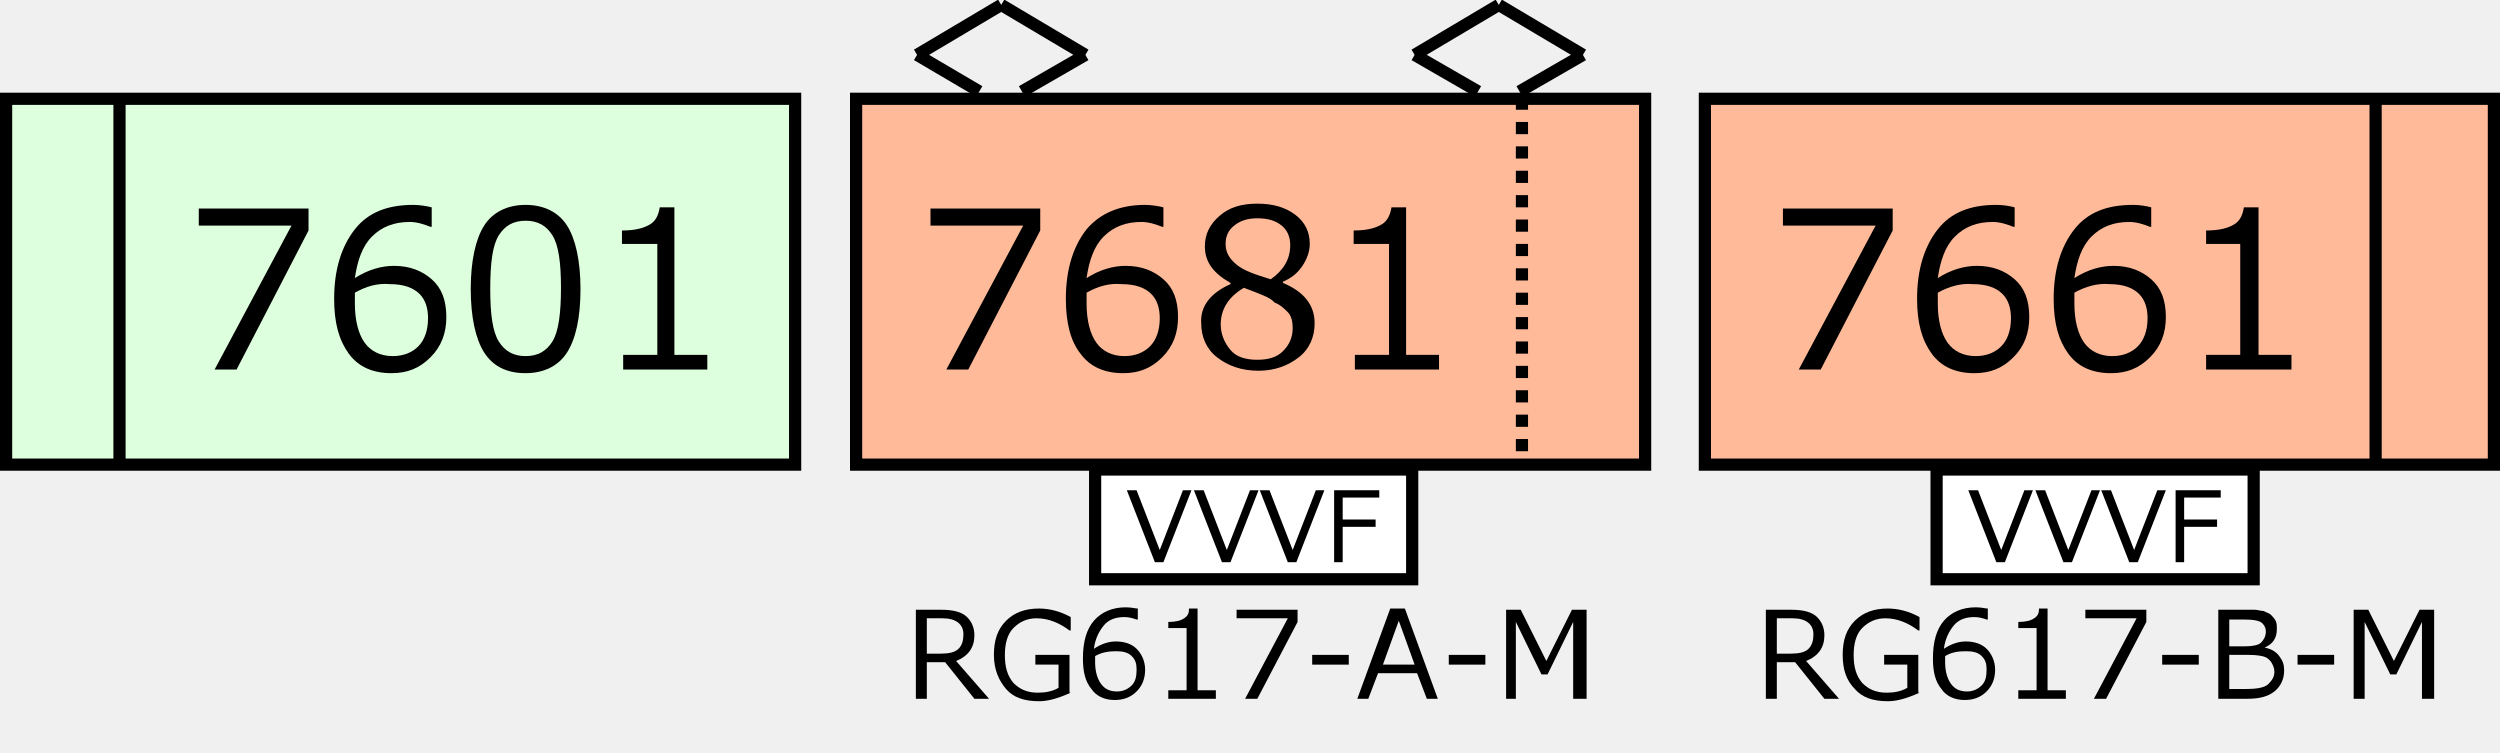
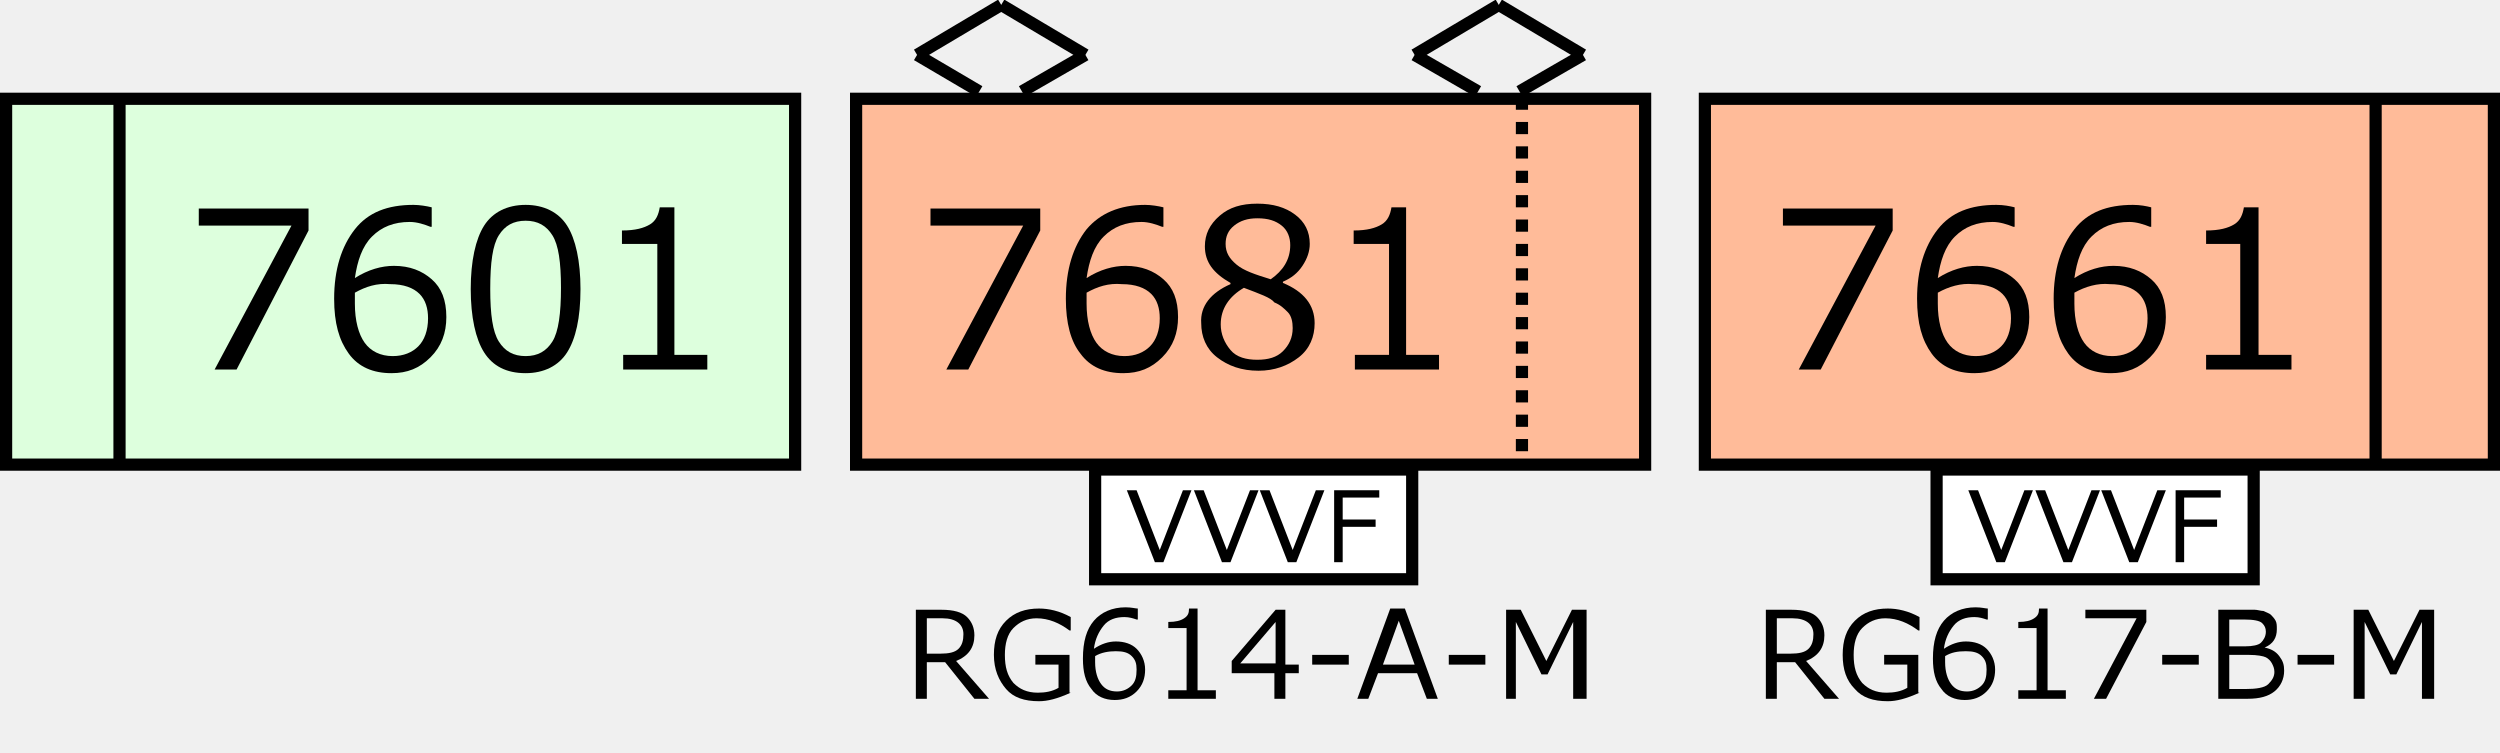
<svg xmlns="http://www.w3.org/2000/svg" version="1.1" id="レイヤー_1" x="0px" y="0px" width="205px" height="61.7px" viewBox="0 0 205 61.7" style="enable-background:new 0 0 205 61.7;" xml:space="preserve">
  <style type="text/css">

	.st0{fill:#FFFFFF;stroke:#000000;stroke-miterlimit:10;}
	.st1{fill:none;stroke:#000000;stroke-miterlimit:10;stroke-dasharray:1,1;}
	.st2{fill:none;stroke:#000000;stroke-miterlimit:10;}
	.st3{fill:none;}
	.st4{fill:#FFBB99;stroke:#000000;stroke-miterlimit:10;}
	.st5{fill:#DDFFDD;stroke:#000000;stroke-miterlimit:10;}

</style>
  <line class="st2" x1="82.1" y1="0.4" x2="75.2" y2="4.5" />
  <line class="st2" x1="82.1" y1="0.4" x2="89" y2="4.5" />
  <line class="st2" x1="89" y1="4.5" x2="83.8" y2="7.5" />
  <line class="st2" x1="75.2" y1="4.5" x2="80.3" y2="7.5" />
  <rect x="70.2" y="8.1" class="st4" width="64.7" height="30" />
  <g>
    <rect x="70.2" y="14.5" class="st3" width="54.7" height="17.2" />
    <path d="M85.3,18.9l-5.9,11.4h-1.8l6.3-11.8h-7.6v-1.4h9V18.9z" />
    <path d="M95.4,17v1.6h-0.1c-0.5-0.2-1.1-0.4-1.7-0.4c-1.3,0-2.3,0.4-3.1,1.2s-1.2,2-1.4,3.4c1.1-0.7,2.2-1,3.2-1   c1.3,0,2.3,0.4,3.1,1.1c0.8,0.7,1.2,1.7,1.2,3.1c0,1.3-0.4,2.4-1.3,3.3s-1.9,1.3-3.2,1.3c-1.5,0-2.7-0.5-3.5-1.6   c-0.8-1-1.2-2.5-1.2-4.5c0-2.4,0.6-4.3,1.7-5.7c1.1-1.3,2.7-2,4.8-2C94.4,16.8,95,16.9,95.4,17z M89.1,24c0,0.5,0,0.8,0,0.9   c0,1.4,0.3,2.5,0.8,3.2s1.3,1.1,2.3,1.1c0.9,0,1.6-0.3,2.1-0.8s0.8-1.3,0.8-2.3c0-0.8-0.2-1.5-0.7-2s-1.3-0.8-2.4-0.8   C90.9,23.2,90,23.5,89.1,24z" />
    <path d="M100.9,23.3v-0.1c-1.4-0.8-2.1-1.7-2.1-3c0-1,0.4-1.8,1.2-2.5s1.8-1,3.1-1c1.3,0,2.3,0.3,3.1,0.9s1.2,1.4,1.2,2.4   c0,0.6-0.2,1.2-0.6,1.8c-0.4,0.6-0.9,1-1.6,1.3v0.1c1.7,0.7,2.6,1.8,2.6,3.3c0,1.1-0.4,2.1-1.3,2.8s-2,1.1-3.3,1.1   c-1.4,0-2.5-0.4-3.4-1.1s-1.3-1.7-1.3-2.8C98.4,25.1,99.3,24,100.9,23.3z M102,23.6c-1.2,0.7-1.9,1.7-1.9,3c0,0.8,0.3,1.5,0.8,2.1   s1.3,0.8,2.2,0.8c0.9,0,1.6-0.2,2.1-0.7s0.8-1.1,0.8-1.9c0-0.5-0.1-1-0.4-1.3s-0.6-0.6-1.1-0.8C104.2,24.4,103.3,24.1,102,23.6z    M105.8,20.1c0-0.6-0.2-1.2-0.7-1.6s-1.1-0.6-2-0.6c-0.8,0-1.4,0.2-1.9,0.6c-0.5,0.4-0.7,0.9-0.7,1.5c0,0.7,0.3,1.2,0.9,1.7   s1.5,0.8,2.8,1.2C105.2,22.2,105.8,21.3,105.8,20.1z" />
    <path d="M118.1,30.3h-7v-1.2h2.8V20H111v-1.1c1.1,0,1.8-0.2,2.3-0.5s0.7-0.8,0.8-1.4h1.2v12.1h2.7V30.3z" />
  </g>
  <line class="st2" x1="122.9" y1="0.4" x2="116" y2="4.5" />
  <line class="st2" x1="122.9" y1="0.4" x2="129.8" y2="4.5" />
  <line class="st2" x1="129.8" y1="4.5" x2="124.6" y2="7.5" />
  <line class="st2" x1="116" y1="4.5" x2="121.2" y2="7.5" />
  <rect x="139.8" y="8.1" class="st4" width="64.7" height="30" />
  <g>
    <rect x="139.8" y="14.5" class="st3" width="55" height="17.2" />
    <path d="M155.2,18.9l-5.9,11.4h-1.8l6.3-11.8h-7.6v-1.4h9V18.9z" />
    <path d="M165.2,17v1.6h-0.1c-0.5-0.2-1.1-0.4-1.7-0.4c-1.3,0-2.3,0.4-3.1,1.2s-1.2,2-1.4,3.4c1.1-0.7,2.2-1,3.2-1   c1.3,0,2.3,0.4,3.1,1.1s1.2,1.7,1.2,3.1c0,1.3-0.4,2.4-1.3,3.3s-1.9,1.3-3.2,1.3c-1.5,0-2.7-0.5-3.5-1.6s-1.2-2.5-1.2-4.5   c0-2.4,0.6-4.3,1.7-5.7s2.7-2,4.8-2C164.3,16.8,164.8,16.9,165.2,17z M158.9,24c0,0.5,0,0.8,0,0.9c0,1.4,0.3,2.5,0.8,3.2   s1.3,1.1,2.3,1.1c0.9,0,1.6-0.3,2.1-0.8s0.8-1.3,0.8-2.3c0-0.8-0.2-1.5-0.7-2s-1.3-0.8-2.4-0.8C160.8,23.2,159.8,23.5,158.9,24z" />
    <path d="M176.4,17v1.6h-0.1c-0.5-0.2-1.1-0.4-1.7-0.4c-1.3,0-2.3,0.4-3.1,1.2s-1.2,2-1.4,3.4c1.1-0.7,2.2-1,3.2-1   c1.3,0,2.3,0.4,3.1,1.1s1.2,1.7,1.2,3.1c0,1.3-0.4,2.4-1.3,3.3s-1.9,1.3-3.2,1.3c-1.5,0-2.7-0.5-3.5-1.6s-1.2-2.5-1.2-4.5   c0-2.4,0.6-4.3,1.7-5.7s2.7-2,4.8-2C175.5,16.8,176,16.9,176.4,17z M170.1,24c0,0.5,0,0.8,0,0.9c0,1.4,0.3,2.5,0.8,3.2   s1.3,1.1,2.3,1.1c0.9,0,1.6-0.3,2.1-0.8s0.8-1.3,0.8-2.3c0-0.8-0.2-1.5-0.7-2s-1.3-0.8-2.4-0.8C172,23.2,171,23.5,170.1,24z" />
    <path d="M187.9,30.3h-7v-1.2h2.8V20h-2.8v-1.1c1.1,0,1.8-0.2,2.3-0.5s0.7-0.8,0.8-1.4h1.2v12.1h2.7V30.3z" />
  </g>
  <rect x="0.5" y="8.1" class="st5" width="64.7" height="30" />
  <g>
    <rect x="9.8" y="14.5" class="st3" width="55.3" height="17.2" />
    <path d="M25.3,18.9l-5.9,11.4h-1.8l6.3-11.8h-7.6v-1.4h9V18.9z" />
    <path d="M35.4,17v1.6h-0.1c-0.5-0.2-1.1-0.4-1.7-0.4c-1.3,0-2.3,0.4-3.1,1.2s-1.2,2-1.4,3.4c1.1-0.7,2.2-1,3.2-1   c1.3,0,2.3,0.4,3.1,1.1s1.2,1.7,1.2,3.1c0,1.3-0.4,2.4-1.3,3.3s-1.9,1.3-3.2,1.3c-1.5,0-2.7-0.5-3.5-1.6s-1.2-2.5-1.2-4.5   c0-2.4,0.6-4.3,1.7-5.7s2.7-2,4.8-2C34.4,16.8,35,16.9,35.4,17z M29.1,24c0,0.5,0,0.8,0,0.9c0,1.4,0.3,2.5,0.8,3.2s1.3,1.1,2.3,1.1   c0.9,0,1.6-0.3,2.1-0.8s0.8-1.3,0.8-2.3c0-0.8-0.2-1.5-0.7-2s-1.3-0.8-2.4-0.8C30.9,23.2,30,23.5,29.1,24z" />
    <path d="M43.1,30.6c-1.6,0-2.7-0.6-3.4-1.7s-1.1-2.9-1.1-5.2s0.4-4.1,1.1-5.2s1.9-1.7,3.4-1.7c1.5,0,2.7,0.6,3.4,1.7   s1.1,2.9,1.1,5.2c0,2.4-0.4,4.1-1.1,5.2S44.6,30.6,43.1,30.6z M43.1,18.1c-1,0-1.7,0.4-2.2,1.2s-0.7,2.2-0.7,4.4   c0,2.1,0.2,3.5,0.7,4.3s1.2,1.2,2.2,1.2s1.7-0.4,2.2-1.2s0.7-2.3,0.7-4.4c0-2.1-0.2-3.5-0.7-4.3S44.1,18.1,43.1,18.1z" />
    <path d="M58.1,30.3h-7v-1.2h2.8V20H51v-1.1c1.1,0,1.8-0.2,2.3-0.5s0.7-0.8,0.8-1.4h1.2v12.1h2.7V30.3z" />
  </g>
  <line class="st2" x1="194.8" y1="8" x2="194.8" y2="38" />
  <line class="st2" x1="9.8" y1="8" x2="9.8" y2="38" />
  <rect x="89.8" y="38.5" class="st0" width="26" height="9" />
  <g>
    <rect x="89.8" y="39.1" class="st3" width="26.1" height="7.1" />
    <path d="M97.7,40.2l-2.3,5.9h-0.7l-2.3-5.9h0.8l1.9,4.9l1.9-4.9H97.7z" />
    <path d="M103.2,40.2l-2.3,5.9h-0.7l-2.3-5.9h0.8l1.9,4.9l1.9-4.9H103.2z" />
    <path d="M108.6,40.2l-2.3,5.9h-0.7l-2.3-5.9h0.8l1.9,4.9l1.9-4.9H108.6z" />
    <path d="M113.1,40.8h-3v1.8h2.7v0.6h-2.7v2.9h-0.7v-5.9h3.7V40.8z" />
  </g>
  <g>
    <g>
      <line class="st2" x1="124.8" y1="8" x2="124.8" y2="9" />
      <line class="st1" x1="124.8" y1="10" x2="124.8" y2="37" />
      <line class="st2" x1="124.8" y1="38" x2="124.8" y2="38" />
    </g>
  </g>
  <rect x="158.8" y="38.5" class="st0" width="26" height="9" />
  <g>
    <rect x="158.8" y="39.1" class="st3" width="26.1" height="7.1" />
    <path d="M166.7,40.2l-2.3,5.9h-0.7l-2.3-5.9h0.8l1.9,4.9l1.9-4.9H166.7z" />
    <path d="M172.2,40.2l-2.3,5.9h-0.7l-2.3-5.9h0.8l1.9,4.9l1.9-4.9H172.2z" />
    <path d="M177.6,40.2l-2.3,5.9h-0.7l-2.3-5.9h0.8l1.9,4.9l1.9-4.9H177.6z" />
    <path d="M182.1,40.8h-3v1.8h2.7v0.6h-2.7v2.9h-0.7v-5.9h3.7V40.8z" />
  </g>
  <g>
    <rect x="70.2" y="48.5" class="st3" width="64.6" height="9.6" />
    <path d="M81.1,57.3h-1.2l-2.4-3H76v3h-0.9V50h2.1c1,0,1.7,0.2,2.1,0.6c0.4,0.4,0.6,0.9,0.6,1.5c0,1-0.5,1.7-1.5,2.1L81.1,57.3z    M76,50.7v2.9h1.1c0.7,0,1.2-0.1,1.5-0.4S79,52.5,79,52c0-0.8-0.6-1.3-1.7-1.3H76z" />
    <path d="M87.8,56.8c-1.1,0.5-1.9,0.7-2.6,0.7c-1.2,0-2.1-0.3-2.7-1c-0.6-0.7-1-1.6-1-2.8c0-1.2,0.3-2.1,1-2.8s1.6-1,2.7-1   c0.8,0,1.7,0.2,2.6,0.7v1.1h-0.1c-0.8-0.6-1.7-1-2.7-1c-0.8,0-1.4,0.3-1.9,0.8c-0.5,0.5-0.7,1.3-0.7,2.2c0,1,0.2,1.7,0.7,2.3   c0.5,0.5,1.1,0.8,2,0.8c0.6,0,1.2-0.1,1.7-0.4v-1.9h-1.9v-0.8h2.8V56.8z" />
    <path d="M93.3,49.9v0.9h-0.1c-0.3-0.1-0.6-0.2-1-0.2c-0.7,0-1.3,0.2-1.7,0.7s-0.7,1.1-0.8,1.9c0.6-0.4,1.2-0.6,1.8-0.6   c0.7,0,1.3,0.2,1.7,0.6c0.4,0.4,0.7,1,0.7,1.7c0,0.7-0.2,1.3-0.7,1.8s-1.1,0.7-1.8,0.7c-0.8,0-1.5-0.3-1.9-0.9   c-0.5-0.6-0.7-1.4-0.7-2.5c0-1.4,0.3-2.4,0.9-3.1c0.6-0.7,1.5-1.1,2.6-1.1C92.8,49.8,93.1,49.9,93.3,49.9z M89.8,53.8   c0,0.3,0,0.4,0,0.5c0,0.8,0.2,1.4,0.5,1.8s0.7,0.6,1.3,0.6c0.5,0,0.9-0.2,1.2-0.5s0.4-0.7,0.4-1.3c0-0.5-0.1-0.8-0.4-1.1   s-0.7-0.4-1.3-0.4C90.9,53.4,90.3,53.5,89.8,53.8z" />
    <path d="M99.7,57.3h-3.9v-0.7h1.5v-5.1h-1.5V51c0.6,0,1-0.1,1.3-0.3s0.4-0.4,0.4-0.8h0.7v6.7h1.5V57.3z" />
-     <path d="M106.4,51l-3.3,6.3h-1l3.5-6.6h-4.2V50h5V51z" />
+     <path d="M106.5,55.2h-1.1v2.1h-0.9v-2.1H101v-1l3.6-4.2h0.8v4.5h1.1V55.2z M104.6,54.5V51l-2.9,3.4H104.6z" />
    <path d="M110.6,54.5h-3v-0.8h3V54.5z" />
    <path d="M117,57.3l-0.8-2.1h-3.2l-0.8,2.1h-0.9l2.7-7.4h1.2l2.7,7.4H117z M116,54.5l-1.3-3.6l-1.3,3.6H116z" />
    <path d="M121.8,54.5h-3v-0.8h3V54.5z" />
    <path d="M129.9,57.3H129V51l-2.1,4.3h-0.5l-2.1-4.3v6.3h-0.8V50h1.2l2.1,4.2l2.1-4.2h1.2V57.3z" />
  </g>
  <g>
    <rect x="139.8" y="48.5" class="st3" width="64.6" height="9.6" />
    <path d="M150.8,57.3h-1.2l-2.4-3h-1.5v3h-0.9V50h2.1c1,0,1.7,0.2,2.1,0.6c0.4,0.4,0.6,0.9,0.6,1.5c0,1-0.5,1.7-1.5,2.1L150.8,57.3z    M145.7,50.7v2.9h1.1c0.7,0,1.2-0.1,1.5-0.4s0.4-0.7,0.4-1.2c0-0.8-0.6-1.3-1.7-1.3H145.7z" />
    <path d="M157.4,56.8c-1.1,0.5-1.9,0.7-2.6,0.7c-1.2,0-2.1-0.3-2.7-1c-0.7-0.7-1-1.6-1-2.8c0-1.2,0.3-2.1,1-2.8s1.6-1,2.7-1   c0.8,0,1.7,0.2,2.6,0.7v1.1h-0.1c-0.8-0.6-1.7-1-2.7-1c-0.8,0-1.4,0.3-1.9,0.8c-0.5,0.5-0.7,1.3-0.7,2.2c0,1,0.2,1.7,0.7,2.3   c0.5,0.5,1.1,0.8,2,0.8c0.6,0,1.2-0.1,1.7-0.4v-1.9h-1.9v-0.8h2.8V56.8z" />
    <path d="M163,49.9v0.9h-0.1c-0.3-0.1-0.6-0.2-1-0.2c-0.7,0-1.3,0.2-1.7,0.7s-0.7,1.1-0.8,1.9c0.6-0.4,1.2-0.6,1.8-0.6   c0.7,0,1.3,0.2,1.7,0.6c0.4,0.4,0.7,1,0.7,1.7c0,0.7-0.2,1.3-0.7,1.8s-1.1,0.7-1.8,0.7c-0.8,0-1.5-0.3-1.9-0.9   c-0.5-0.6-0.7-1.4-0.7-2.5c0-1.4,0.3-2.4,0.9-3.1c0.6-0.7,1.5-1.1,2.6-1.1C162.5,49.8,162.8,49.9,163,49.9z M159.5,53.8   c0,0.3,0,0.4,0,0.5c0,0.8,0.2,1.4,0.5,1.8s0.7,0.6,1.3,0.6c0.5,0,0.9-0.2,1.2-0.5s0.4-0.7,0.4-1.3c0-0.5-0.1-0.8-0.4-1.1   s-0.7-0.4-1.3-0.4C160.5,53.4,160,53.5,159.5,53.8z" />
    <path d="M169.4,57.3h-3.9v-0.7h1.5v-5.1h-1.5V51c0.6,0,1-0.1,1.3-0.3s0.4-0.4,0.4-0.8h0.7v6.7h1.5V57.3z" />
    <path d="M176,51l-3.3,6.3h-1l3.5-6.6h-4.2V50h5V51z" />
    <path d="M180.3,54.5h-3v-0.8h3V54.5z" />
    <path d="M181.9,57.3V50h2.2c0.3,0,0.6,0,0.8,0c0.2,0,0.5,0.1,0.7,0.1c0.2,0.1,0.5,0.2,0.6,0.3s0.3,0.3,0.4,0.5s0.1,0.4,0.1,0.7   c0,0.7-0.3,1.2-1,1.5v0c0.5,0.1,0.9,0.3,1.2,0.7s0.4,0.7,0.4,1.2c0,0.7-0.3,1.3-0.8,1.7c-0.5,0.4-1.2,0.6-2.2,0.6H181.9z    M182.8,50.7V53h1.3c0.6,0,1.1-0.1,1.3-0.3s0.4-0.5,0.4-0.9c0-0.3-0.1-0.5-0.3-0.7s-0.7-0.3-1.5-0.3H182.8z M182.8,53.7v2.8h1.3   c0.9,0,1.6-0.1,1.9-0.4c0.3-0.3,0.5-0.6,0.5-1c0-0.3-0.1-0.5-0.2-0.7s-0.3-0.4-0.5-0.5c-0.2-0.1-0.7-0.2-1.4-0.2H182.8z" />
    <path d="M191.4,54.5h-3v-0.8h3V54.5z" />
    <path d="M199.5,57.3h-0.9V51l-2.1,4.3H196l-2.1-4.3v6.3H193V50h1.2l2.1,4.2l2.1-4.2h1.2V57.3z" />
  </g>
  <g>
</g>
  <g>
</g>
  <g>
</g>
  <g>
</g>
  <g>
</g>
  <g>
</g>
  <g>
</g>
  <g>
</g>
  <g>
</g>
  <g>
</g>
  <g>
</g>
  <g>
</g>
  <g>
</g>
  <g>
</g>
  <g>
</g>
  <g>
</g>
  <g>
</g>
  <g>
</g>
</svg>
